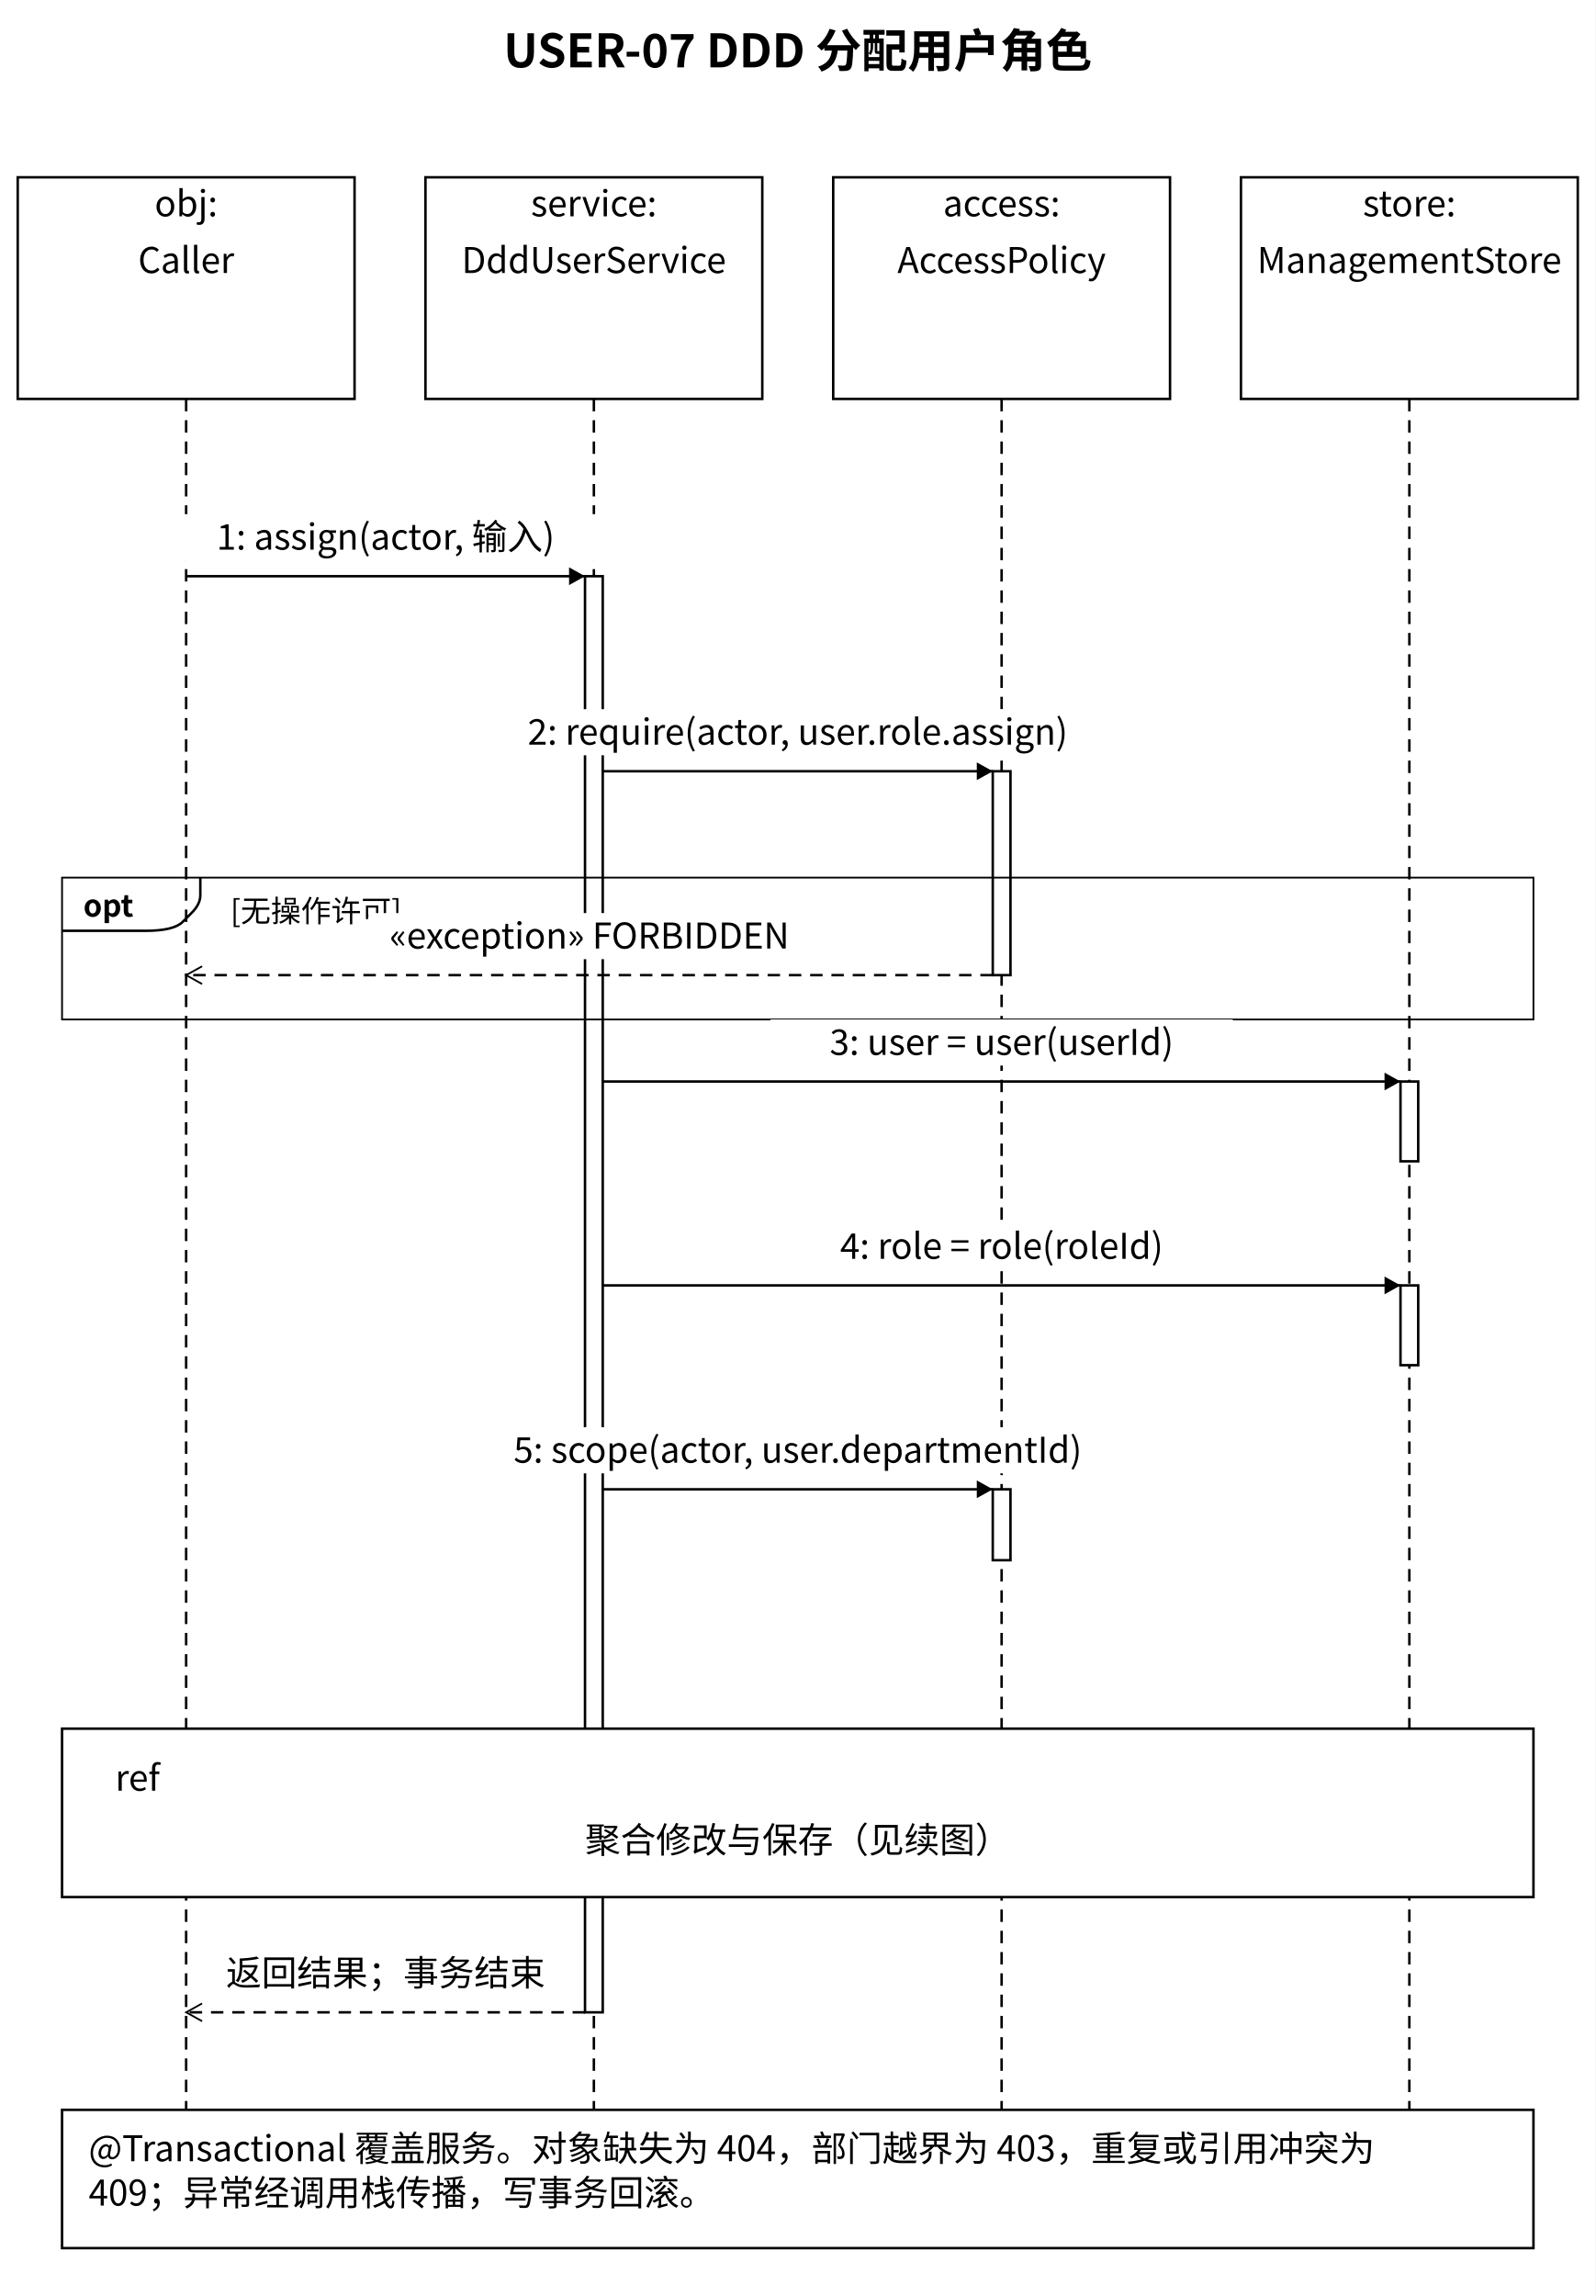
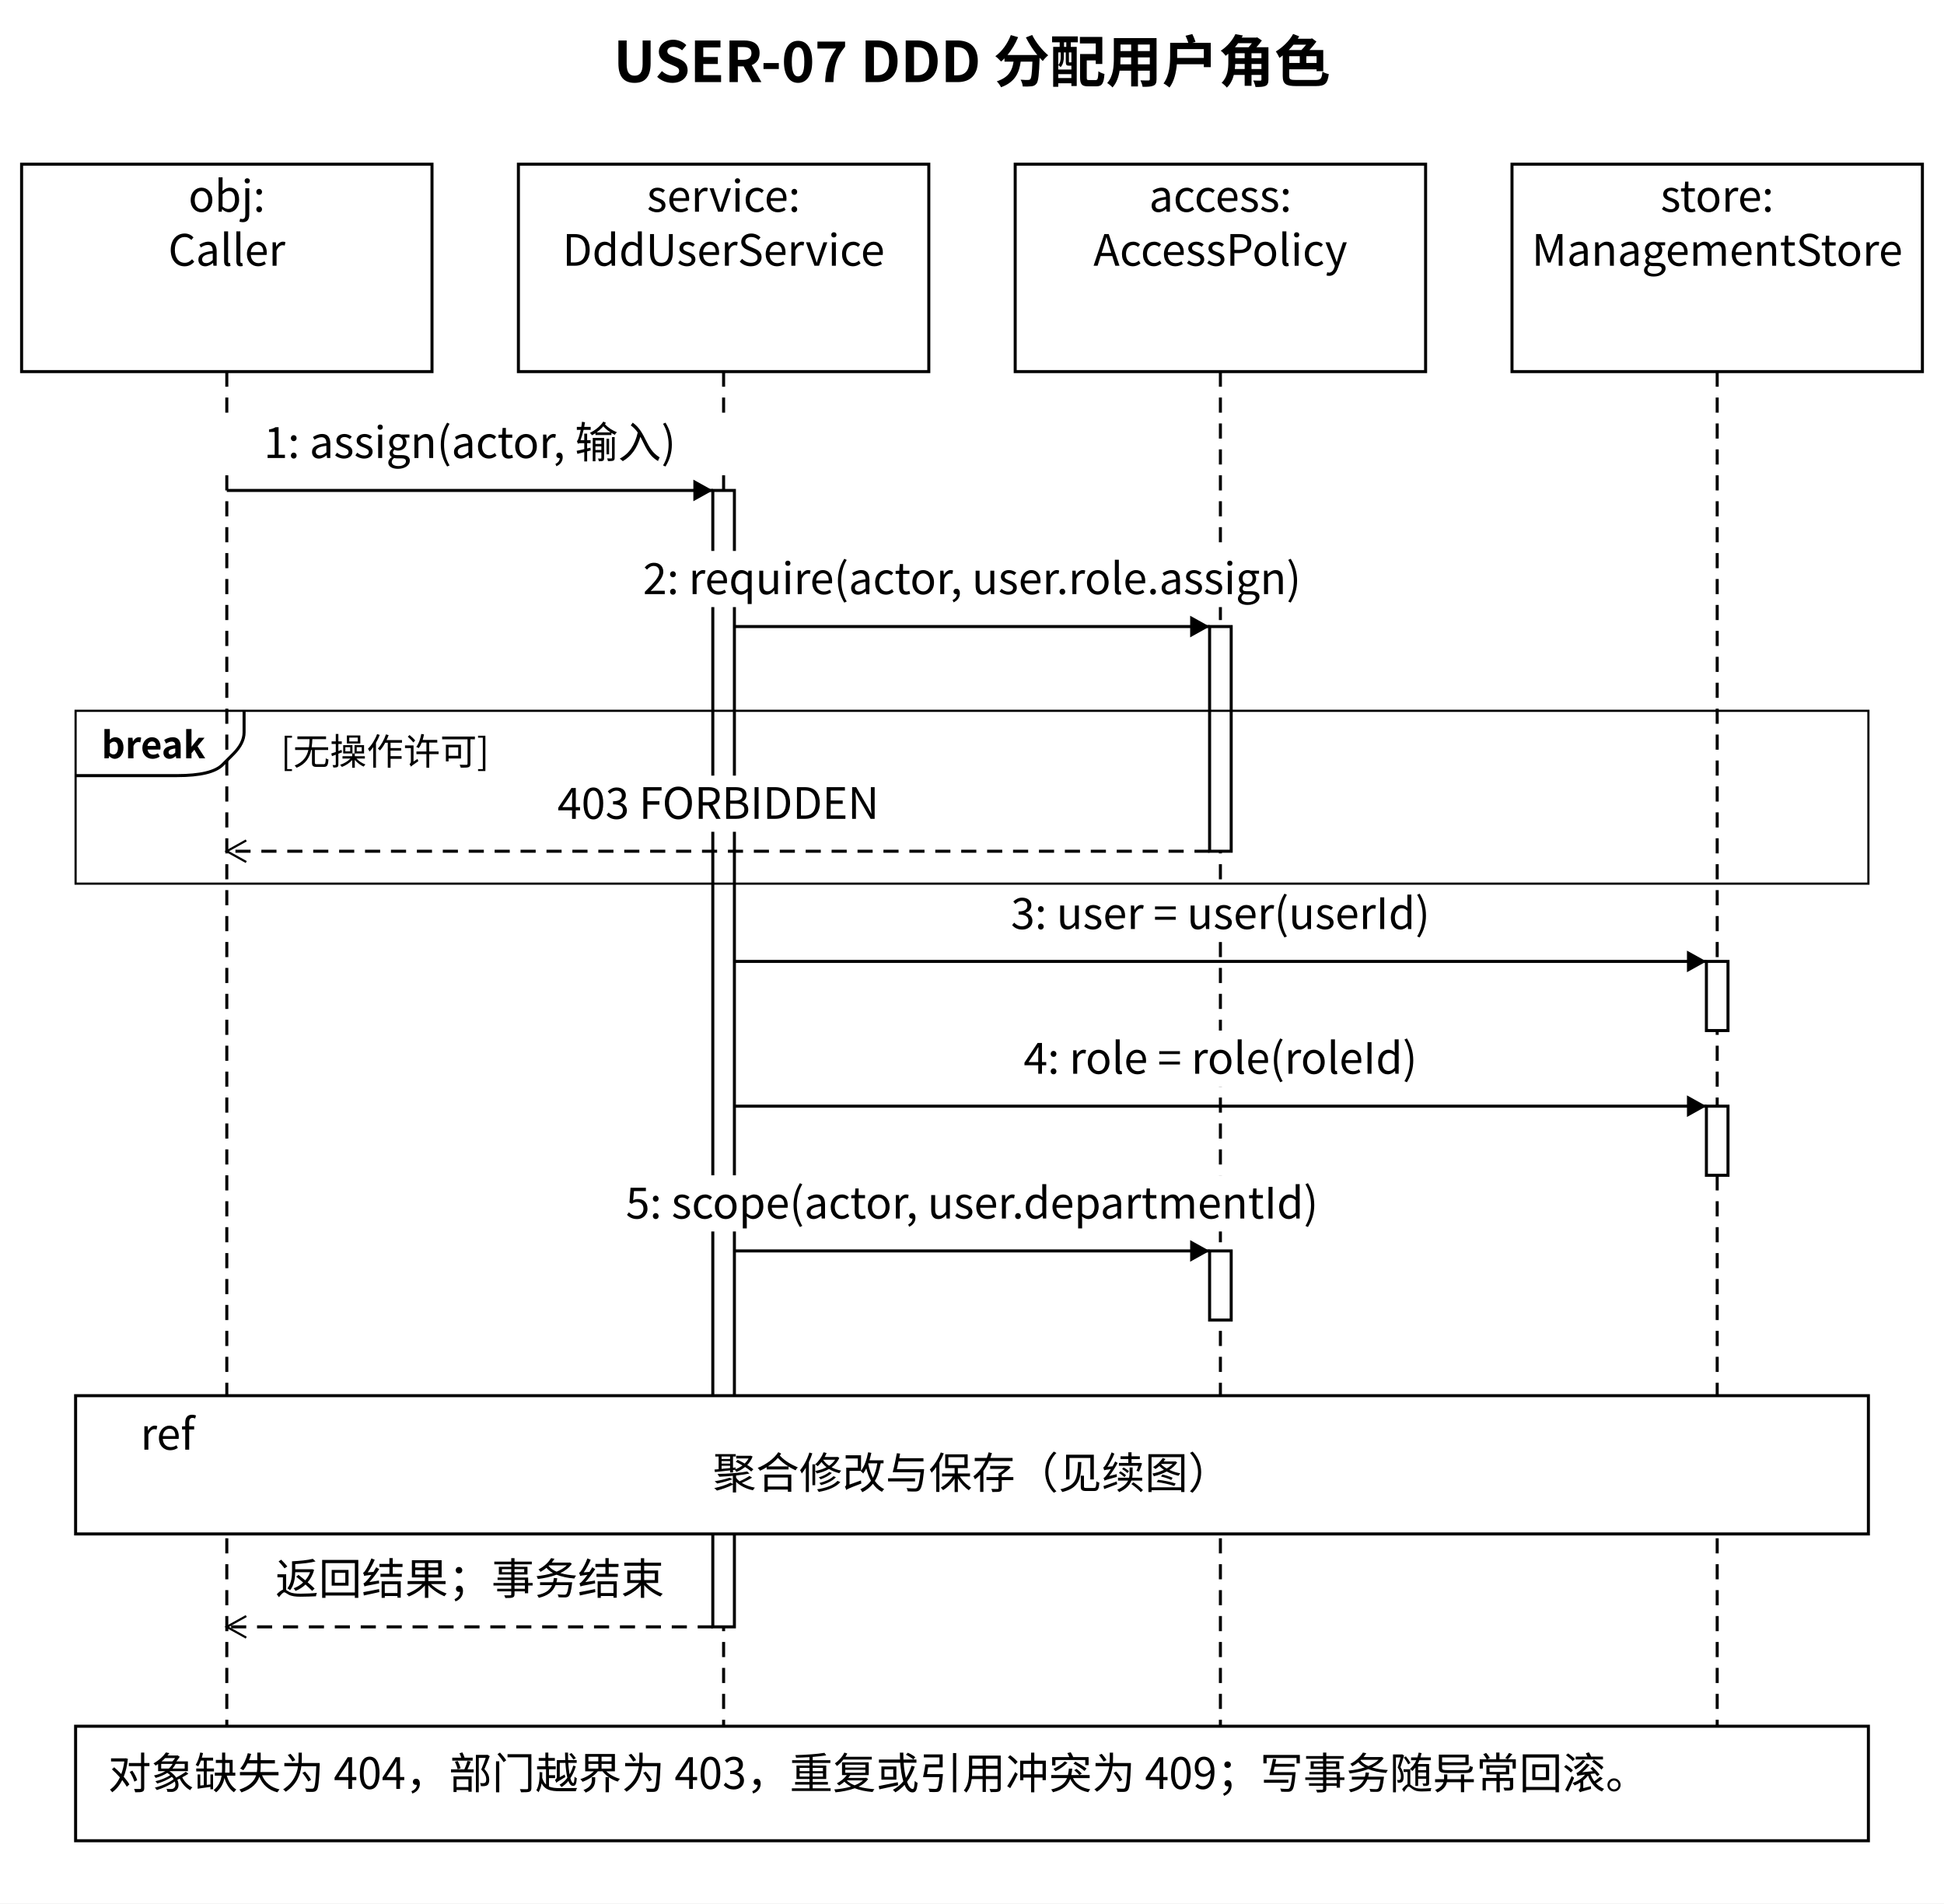
- <svg xmlns="http://www.w3.org/2000/svg" width="900" height="1295" viewBox="0 0 900 1295">
+ <svg xmlns="http://www.w3.org/2000/svg" width="900" height="881" viewBox="0 0 900 881">
  <style>text{font-family:'PingFang SC','Microsoft YaHei','Noto Sans CJK SC',system-ui,sans-serif;fill:black}</style>
  <defs>
    <marker id="open" markerWidth="12" markerHeight="12" refX="10" refY="6" orient="auto" markerUnits="userSpaceOnUse">
      <path d="M1,1 L10,6 L1,11" fill="none" stroke="black" />
    </marker>
    <marker id="filled" markerWidth="12" markerHeight="12" refX="10" refY="6" orient="auto" markerUnits="userSpaceOnUse">
      <path d="M1,1 L10,6 L1,11 Z" fill="black" />
    </marker>
    <marker id="triangle" markerWidth="16" markerHeight="16" refX="14" refY="8" orient="auto" markerUnits="userSpaceOnUse">
      <path d="M1,1 L14,8 L1,15 Z" fill="white" stroke="black" />
    </marker>
  </defs>
  <rect width="100%" height="100%" fill="white" />
  <text x="450.0" y="38" font-size="26" text-anchor="middle" font-weight="600">USER-07 DDD 分配用户角色</text>
-   <rect x="10" y="100" width="190" height="125" rx="0" fill="white" stroke="black" stroke-width="1.4" />
-   <text x="105" y="122" font-size="20" text-anchor="middle" font-weight="400">obj:</text>
-   <text x="105" y="154" font-size="20" text-anchor="middle" font-weight="400">Caller</text>
-   <path d="M 105,225 L 105,1260" fill="none" stroke="black" stroke-width="1.4" stroke-dasharray="7 5" />
-   <rect x="240" y="100" width="190" height="125" rx="0" fill="white" stroke="black" stroke-width="1.4" />
-   <text x="335" y="122" font-size="20" text-anchor="middle" font-weight="400">service:</text>
-   <text x="335" y="154" font-size="20" text-anchor="middle" font-weight="400">DddUserService</text>
-   <path d="M 335,225 L 335,1260" fill="none" stroke="black" stroke-width="1.4" stroke-dasharray="7 5" />
-   <rect x="470" y="100" width="190" height="125" rx="0" fill="white" stroke="black" stroke-width="1.4" />
-   <text x="565" y="122" font-size="20" text-anchor="middle" font-weight="400">access:</text>
-   <text x="565" y="154" font-size="20" text-anchor="middle" font-weight="400">AccessPolicy</text>
-   <path d="M 565,225 L 565,1260" fill="none" stroke="black" stroke-width="1.4" stroke-dasharray="7 5" />
-   <rect x="700" y="100" width="190" height="125" rx="0" fill="white" stroke="black" stroke-width="1.4" />
-   <text x="795" y="122" font-size="20" text-anchor="middle" font-weight="400">store:</text>
-   <text x="795" y="154" font-size="20" text-anchor="middle" font-weight="400">ManagementStore</text>
-   <path d="M 795,225 L 795,1260" fill="none" stroke="black" stroke-width="1.4" stroke-dasharray="7 5" />
-   <rect x="330" y="325" width="10" height="810" rx="0" fill="white" stroke="black" stroke-width="1.4" />
-   <path d="M 105,325 L 330,325" fill="none" stroke="black" stroke-width="1.4" marker-end="url(#filled)" />
-   <rect x="89.9" y="290" width="255.2" height="26" fill="white" />
-   <text x="217.5" y="310" font-size="20" text-anchor="middle" font-weight="400">1: assign(actor, 输入)</text>
-   <rect x="560" y="435" width="10" height="115" rx="0" fill="white" stroke="black" stroke-width="1.4" />
-   <path d="M 340,435 L 560,435" fill="none" stroke="black" stroke-width="1.4" marker-end="url(#filled)" />
-   <rect x="245.5" y="400" width="409" height="26" fill="white" />
-   <text x="450.0" y="420" font-size="20" text-anchor="middle" font-weight="400">2: require(actor, user.role.assign)</text>
-   <rect x="35" y="495" width="830" height="80" fill="none" stroke="black" />
-   <path d="M 35,525 L 82.0,525.0 Q 98,525 103.0,520.0 L 108.0,515.0 Q 113,510 113.0,505.0 L 113,495" fill="none" stroke="black" stroke-width="1.4" />
-   <text x="47" y="517" font-size="17" text-anchor="start" font-weight="600">opt</text>
-   <rect x="125" y="503" width="114.38" height="23" fill="white" />
-   <text x="130" y="520" font-size="17" text-anchor="start" font-weight="400">[无操作许可]</text>
-   <path d="M 560,550 L 105,550" fill="none" stroke="black" stroke-width="1.4" stroke-dasharray="7 5" marker-end="url(#open)" />
-   <rect x="207.8" y="515" width="249.4" height="26" fill="white" />
-   <text x="332.5" y="535" font-size="20" text-anchor="middle" font-weight="400">«exception» FORBIDDEN</text>
-   <rect x="790" y="610" width="10" height="45" rx="0" fill="white" stroke="black" stroke-width="1.4" />
-   <path d="M 340,610 L 790,610" fill="none" stroke="black" stroke-width="1.4" marker-end="url(#filled)" />
-   <rect x="434.6" y="575" width="260.8" height="26" fill="white" />
-   <text x="565.0" y="595" font-size="20" text-anchor="middle" font-weight="400">3: user = user(userId)</text>
-   <rect x="790" y="725" width="10" height="45" rx="0" fill="white" stroke="black" stroke-width="1.4" />
-   <path d="M 340,725 L 790,725" fill="none" stroke="black" stroke-width="1.4" marker-end="url(#filled)" />
-   <rect x="434.6" y="690" width="260.8" height="26" fill="white" />
-   <text x="565.0" y="710" font-size="20" text-anchor="middle" font-weight="400">4: role = role(roleId)</text>
-   <rect x="560" y="840" width="10" height="40" rx="0" fill="white" stroke="black" stroke-width="1.4" />
-   <path d="M 340,840 L 560,840" fill="none" stroke="black" stroke-width="1.4" marker-end="url(#filled)" />
-   <rect x="251.2" y="805" width="397.6" height="26" fill="white" />
-   <text x="450.0" y="825" font-size="20" text-anchor="middle" font-weight="400">5: scope(actor, user.departmentId)</text>
-   <rect x="35" y="975" width="830" height="95" rx="0" fill="white" stroke="black" stroke-width="1.4" />
-   <text x="65" y="1010" font-size="20" text-anchor="start" font-weight="400">ref</text>
-   <text x="450" y="1045" font-size="20" text-anchor="middle" font-weight="400">聚合修改与保存（见续图）</text>
-   <path d="M 330,1135 L 105,1135" fill="none" stroke="black" stroke-width="1.4" stroke-dasharray="7 5" marker-end="url(#open)" />
-   <rect x="122.5" y="1100" width="190" height="26" fill="white" />
-   <text x="217.5" y="1120" font-size="20" text-anchor="middle" font-weight="400">返回结果；事务结束</text>
-   <rect x="35" y="1190" width="830" height="78" rx="0" fill="white" stroke="black" stroke-width="1.4" />
-   <text x="50" y="1219" font-size="20" text-anchor="start" font-weight="400">@Transactional 覆盖服务。对象缺失为 404，部门越界为 403，重复或引用冲突为</text>
-   <text x="50" y="1244" font-size="20" text-anchor="start" font-weight="400">409；异常经调用栈传播，写事务回滚。</text>
+   <rect x="10" y="76" width="190" height="96" rx="0" fill="white" stroke="black" stroke-width="1.4" />
+   <text x="105" y="98" font-size="20" text-anchor="middle" font-weight="400">obj:</text>
+   <text x="105" y="123" font-size="20" text-anchor="middle" font-weight="400">Caller</text>
+   <path d="M 105,172 L 105,846" fill="none" stroke="black" stroke-width="1.4" stroke-dasharray="7 5" />
+   <rect x="240" y="76" width="190" height="96" rx="0" fill="white" stroke="black" stroke-width="1.4" />
+   <text x="335" y="98" font-size="20" text-anchor="middle" font-weight="400">service:</text>
+   <text x="335" y="123" font-size="20" text-anchor="middle" font-weight="400">DddUserService</text>
+   <path d="M 335,172 L 335,846" fill="none" stroke="black" stroke-width="1.4" stroke-dasharray="7 5" />
+   <rect x="470" y="76" width="190" height="96" rx="0" fill="white" stroke="black" stroke-width="1.4" />
+   <text x="565" y="98" font-size="20" text-anchor="middle" font-weight="400">access:</text>
+   <text x="565" y="123" font-size="20" text-anchor="middle" font-weight="400">AccessPolicy</text>
+   <path d="M 565,172 L 565,846" fill="none" stroke="black" stroke-width="1.4" stroke-dasharray="7 5" />
+   <rect x="700" y="76" width="190" height="96" rx="0" fill="white" stroke="black" stroke-width="1.4" />
+   <text x="795" y="98" font-size="20" text-anchor="middle" font-weight="400">store:</text>
+   <text x="795" y="123" font-size="20" text-anchor="middle" font-weight="400">ManagementStore</text>
+   <path d="M 795,172 L 795,846" fill="none" stroke="black" stroke-width="1.4" stroke-dasharray="7 5" />
+   <rect x="330" y="227" width="10" height="526" rx="0" fill="white" stroke="black" stroke-width="1.4" />
+   <path d="M 105,227 L 330,227" fill="none" stroke="black" stroke-width="1.4" marker-end="url(#filled)" />
+   <rect x="89.9" y="192" width="255.2" height="26" fill="white" />
+   <text x="217.5" y="212" font-size="20" text-anchor="middle" font-weight="400">1: assign(actor, 输入)</text>
+   <rect x="560" y="290" width="10" height="104" rx="0" fill="white" stroke="black" stroke-width="1.4" />
+   <path d="M 340,290 L 560,290" fill="none" stroke="black" stroke-width="1.4" marker-end="url(#filled)" />
+   <rect x="245.5" y="255" width="409" height="26" fill="white" />
+   <text x="450.0" y="275" font-size="20" text-anchor="middle" font-weight="400">2: require(actor, user.role.assign)</text>
+   <rect x="35" y="329" width="830" height="80" fill="none" stroke="black" />
+   <path d="M 35,359 L 82.0,359.0 Q 98,359 103.0,354.0 L 108.0,349.0 Q 113,344 113.0,339.0 L 113,329" fill="none" stroke="black" stroke-width="1.4" />
+   <text x="47" y="351" font-size="17" text-anchor="start" font-weight="600">break</text>
+   <rect x="125" y="337" width="114.38" height="23" fill="white" />
+   <text x="130" y="354" font-size="17" text-anchor="start" font-weight="400">[无操作许可]</text>
+   <path d="M 560,394 L 105,394" fill="none" stroke="black" stroke-width="1.4" stroke-dasharray="7 5" marker-end="url(#open)" />
+   <rect x="253.4" y="359" width="158.2" height="26" fill="white" />
+   <text x="332.5" y="379" font-size="20" text-anchor="middle" font-weight="400">403 FORBIDDEN</text>
+   <rect x="790" y="445" width="10" height="32" rx="0" fill="white" stroke="black" stroke-width="1.4" />
+   <path d="M 340,445 L 790,445" fill="none" stroke="black" stroke-width="1.4" marker-end="url(#filled)" />
+   <rect x="434.6" y="410" width="260.8" height="26" fill="white" />
+   <text x="565.0" y="430" font-size="20" text-anchor="middle" font-weight="400">3: user = user(userId)</text>
+   <rect x="790" y="512" width="10" height="32" rx="0" fill="white" stroke="black" stroke-width="1.4" />
+   <path d="M 340,512 L 790,512" fill="none" stroke="black" stroke-width="1.4" marker-end="url(#filled)" />
+   <rect x="434.6" y="477" width="260.8" height="26" fill="white" />
+   <text x="565.0" y="497" font-size="20" text-anchor="middle" font-weight="400">4: role = role(roleId)</text>
+   <rect x="560" y="579" width="10" height="32" rx="0" fill="white" stroke="black" stroke-width="1.4" />
+   <path d="M 340,579 L 560,579" fill="none" stroke="black" stroke-width="1.4" marker-end="url(#filled)" />
+   <rect x="251.2" y="544" width="397.6" height="26" fill="white" />
+   <text x="450.0" y="564" font-size="20" text-anchor="middle" font-weight="400">5: scope(actor, user.departmentId)</text>
+   <rect x="35" y="646" width="830" height="64" rx="0" fill="white" stroke="black" stroke-width="1.4" />
+   <text x="65" y="671" font-size="20" text-anchor="start" font-weight="400">ref</text>
+   <text x="450" y="689" font-size="20" text-anchor="middle" font-weight="400">聚合修改与保存（见续图）</text>
+   <path d="M 330,753 L 105,753" fill="none" stroke="black" stroke-width="1.4" stroke-dasharray="7 5" marker-end="url(#open)" />
+   <rect x="122.5" y="718" width="190" height="26" fill="white" />
+   <text x="217.5" y="738" font-size="20" text-anchor="middle" font-weight="400">返回结果；事务结束</text>
+   <rect x="35" y="799" width="830" height="53" rx="0" fill="white" stroke="black" stroke-width="1.4" />
+   <text x="50" y="828" font-size="20" text-anchor="start" font-weight="400">对象缺失为 404，部门越界为 403，重复或引用冲突为 409；写事务随异常回滚。</text>
</svg>
